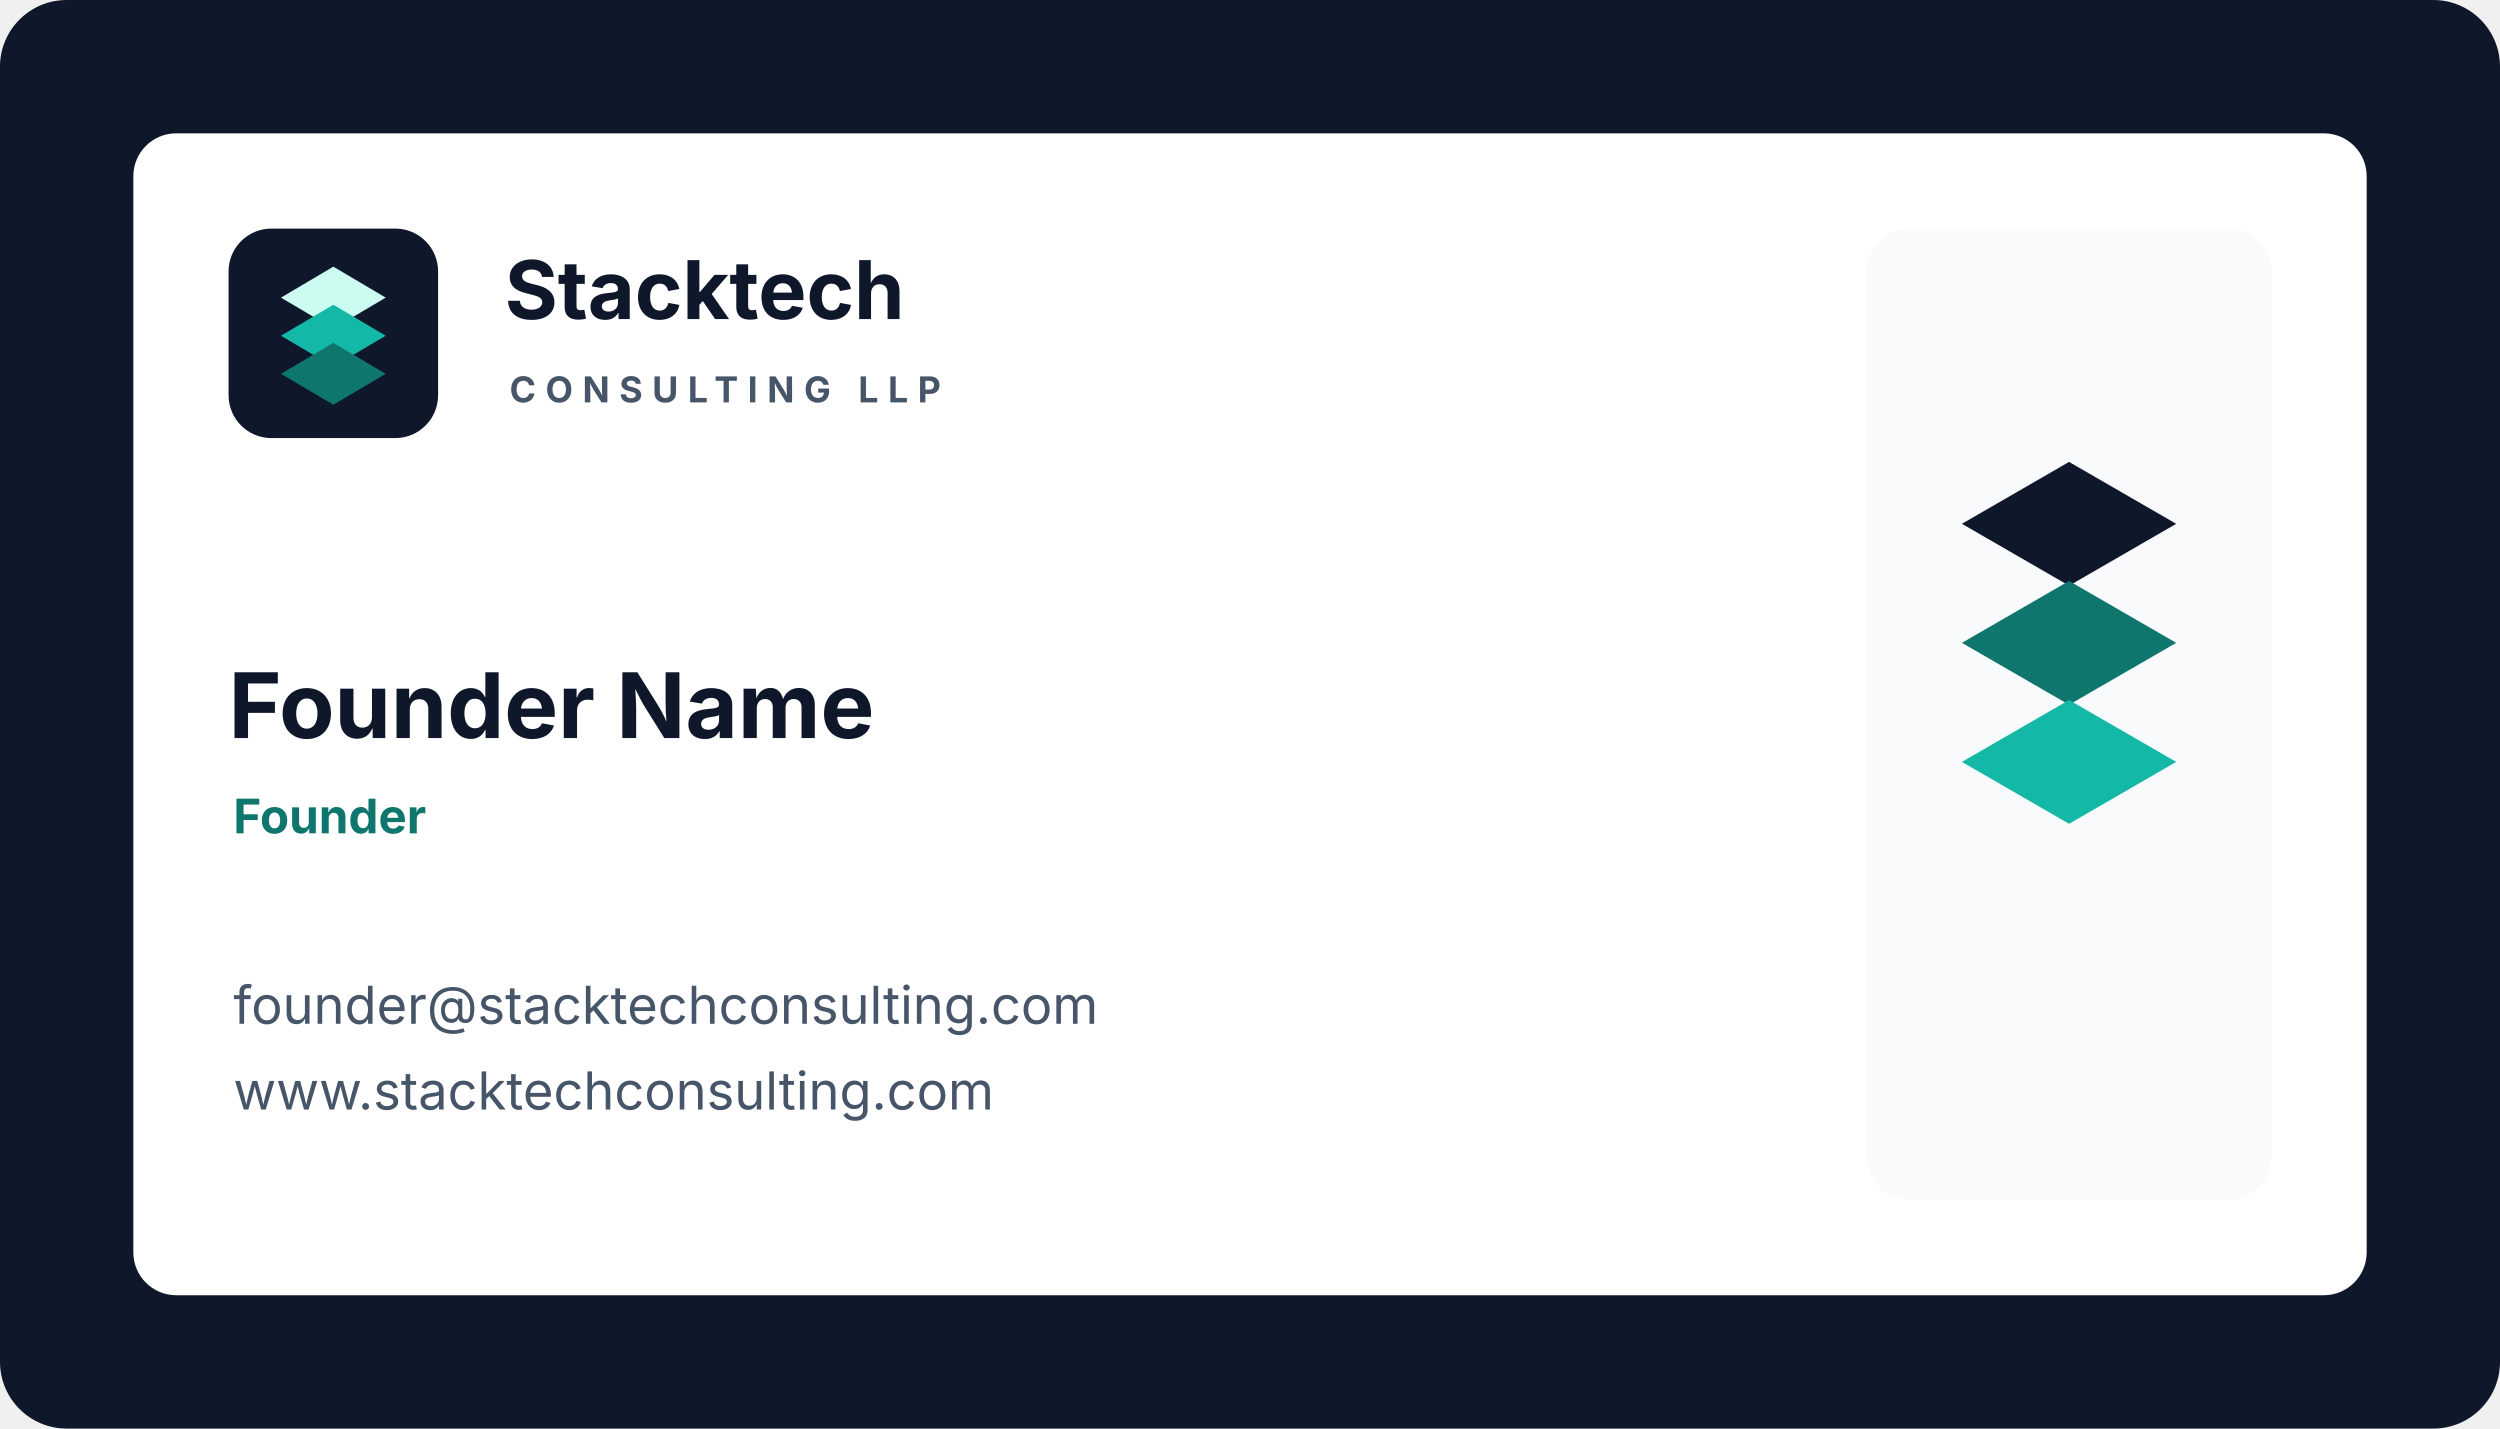
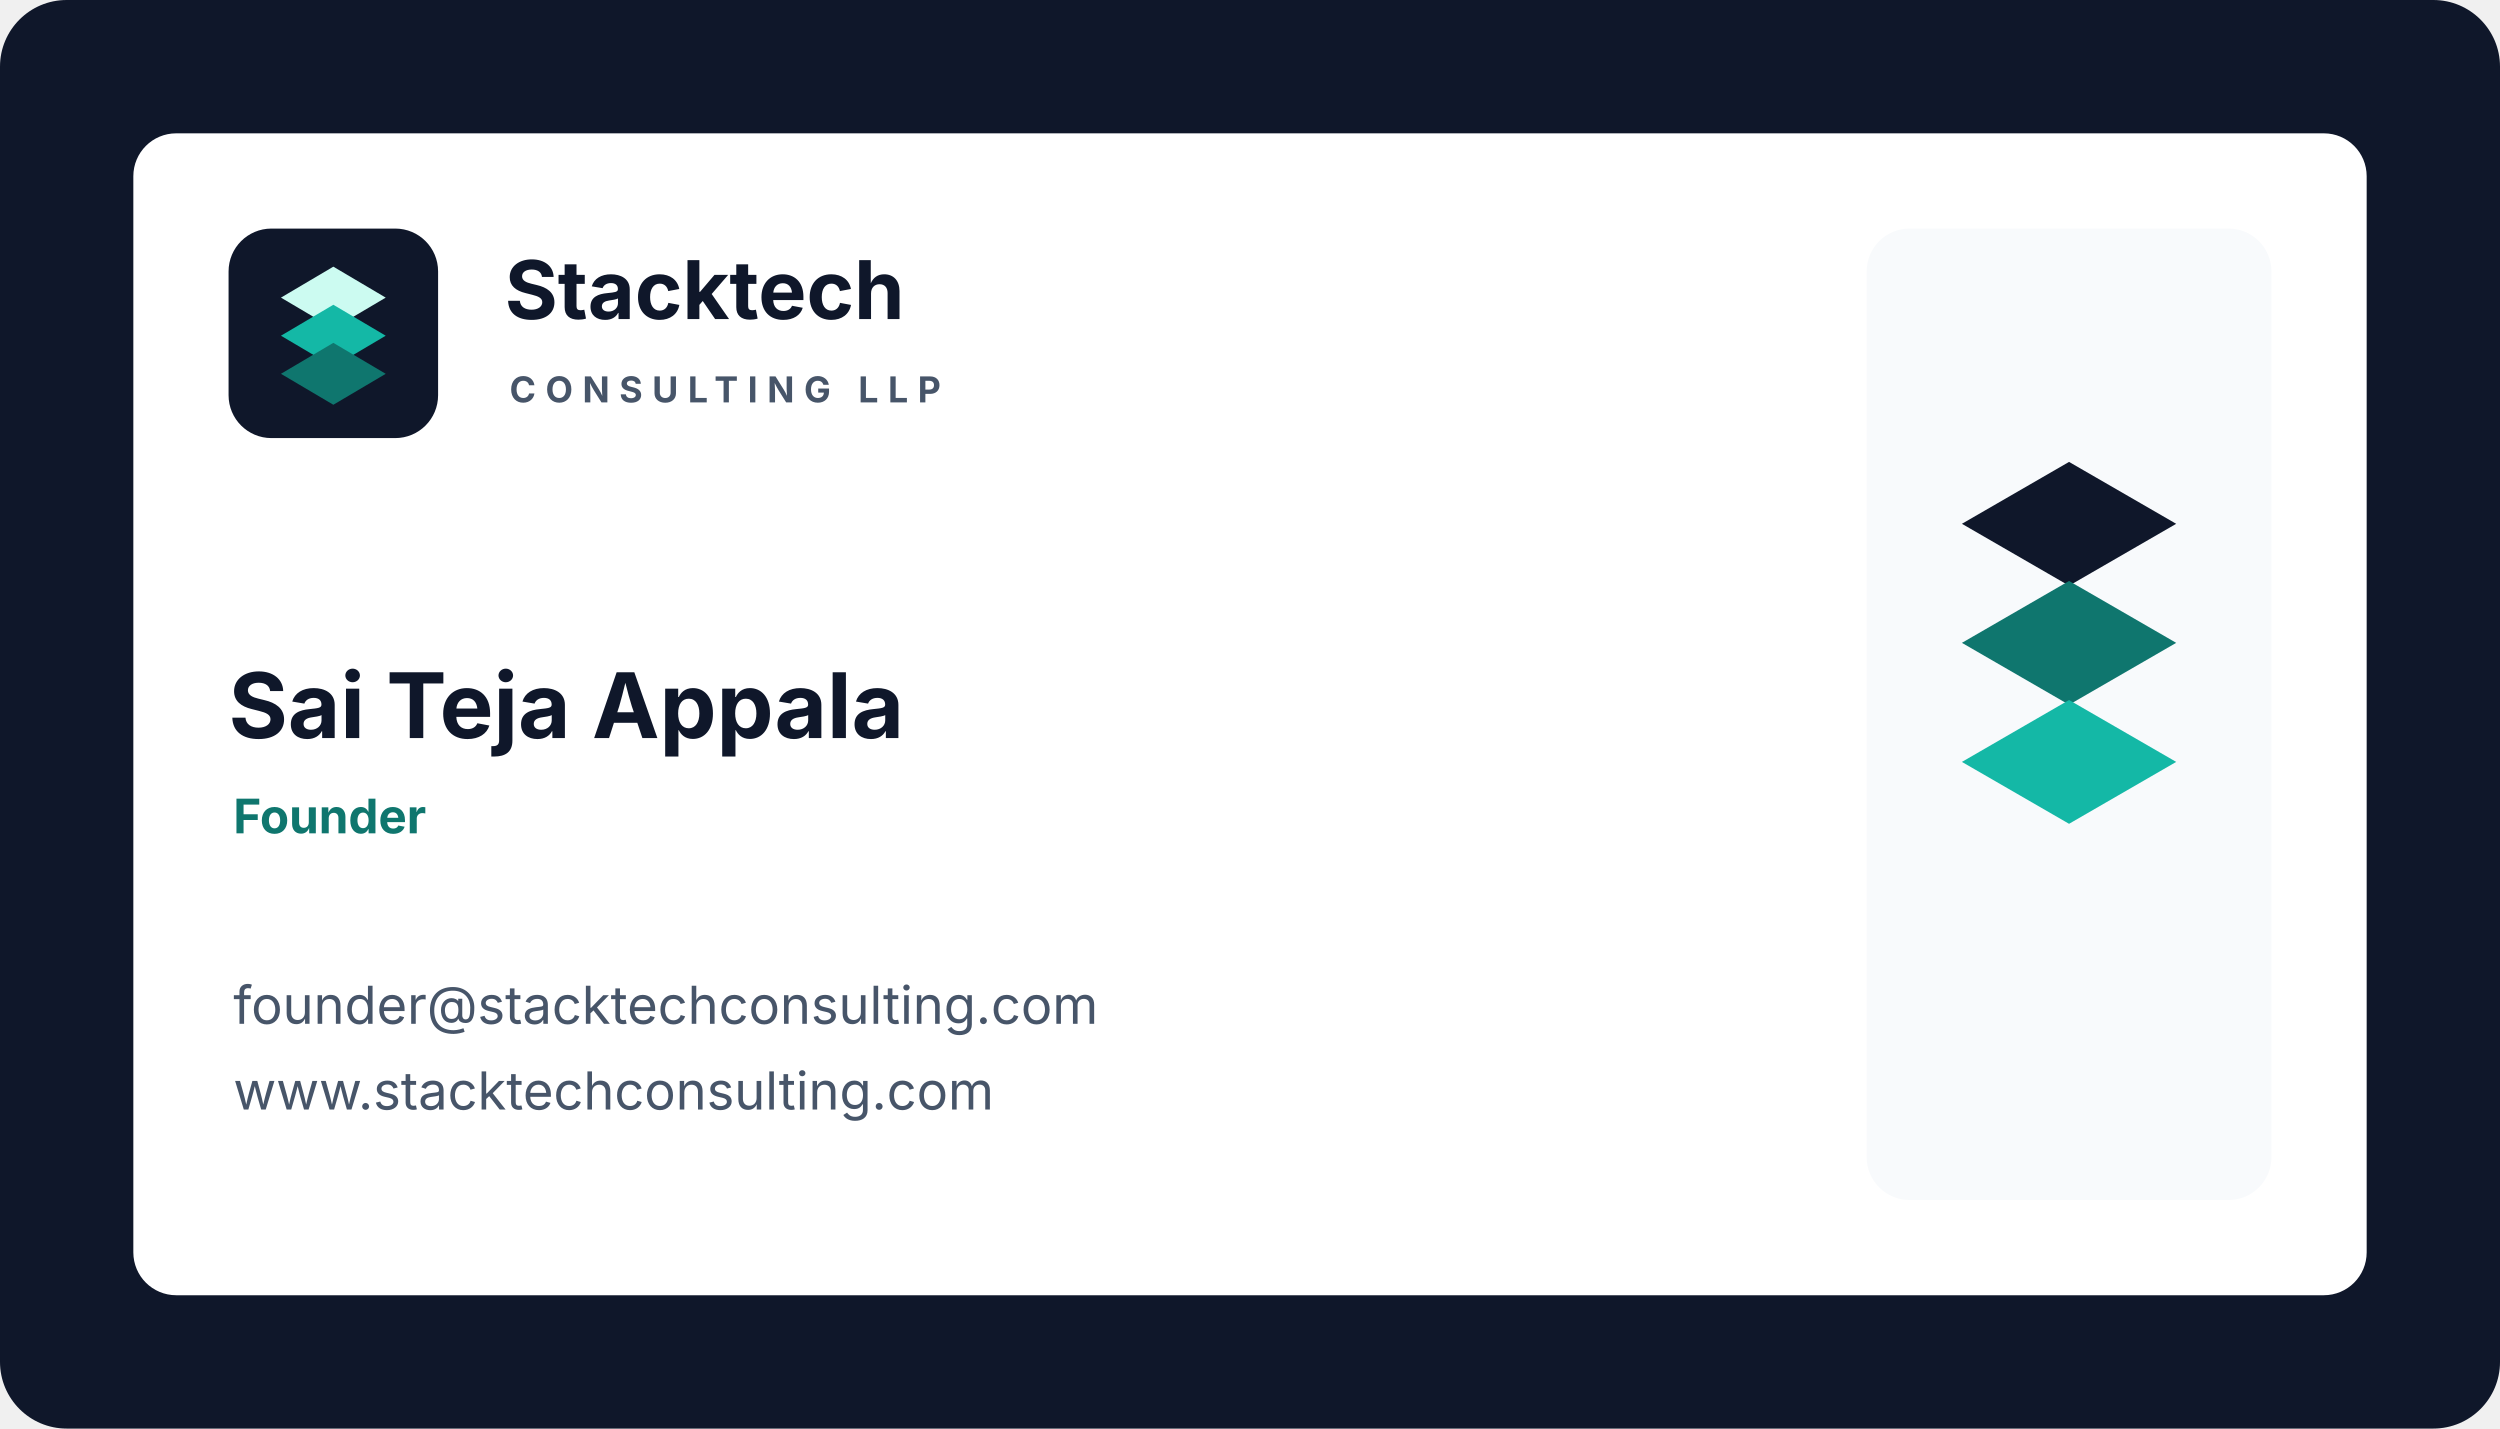
<svg xmlns="http://www.w3.org/2000/svg" viewBox="0 0 1050 600" role="img" aria-label="Stacktech Consulting business card">
  <rect width="1050" height="600" rx="28" fill="#0F172A" />
  <rect x="56" y="56" width="938" height="488" rx="18" fill="#FFFFFF" />
  <rect x="96" y="96" width="88" height="88" rx="18" fill="#0F172A" />
  <path d="M118 125L140 112L162 125L140 138L118 125Z" fill="#CCFBF1" />
  <path d="M118 141L140 128L162 141L140 154L118 141Z" fill="#14B8A6" />
  <path d="M118 157L140 144L162 157L140 170L118 157Z" fill="#0F766E" />
  <text x="212" y="134" fill="#0F172A" font-family="Inter, Arial, sans-serif" font-size="34" font-weight="700">Stacktech</text>
  <text x="214" y="169" fill="#475569" font-family="Inter, Arial, sans-serif" font-size="15" font-weight="700" letter-spacing="4">CONSULTING LLP</text>
-   <text x="96" y="310" fill="#0F172A" font-family="Inter, Arial, sans-serif" font-size="38" font-weight="700">Founder Name</text>
+   <text x="96" y="310" fill="#0F172A" font-family="Inter, Arial, sans-serif" font-size="38" font-weight="700">Sai Teja Appala</text>
  <text x="98" y="350" fill="#0F766E" font-family="Inter, Arial, sans-serif" font-size="20" font-weight="700">Founder</text>
  <text x="98" y="430" fill="#475569" font-family="Inter, Arial, sans-serif" font-size="22">founder@stacktechconsulting.com</text>
  <text x="98" y="466" fill="#475569" font-family="Inter, Arial, sans-serif" font-size="22">www.stacktechconsulting.com</text>
  <rect x="784" y="96" width="170" height="408" rx="18" fill="#F8FAFC" />
  <path d="M824 220L869 194L914 220L869 246L824 220Z" fill="#0F172A" />
  <path d="M824 270L869 244L914 270L869 296L824 270Z" fill="#0F766E" />
  <path d="M824 320L869 294L914 320L869 346L824 320Z" fill="#14B8A6" />
</svg>
